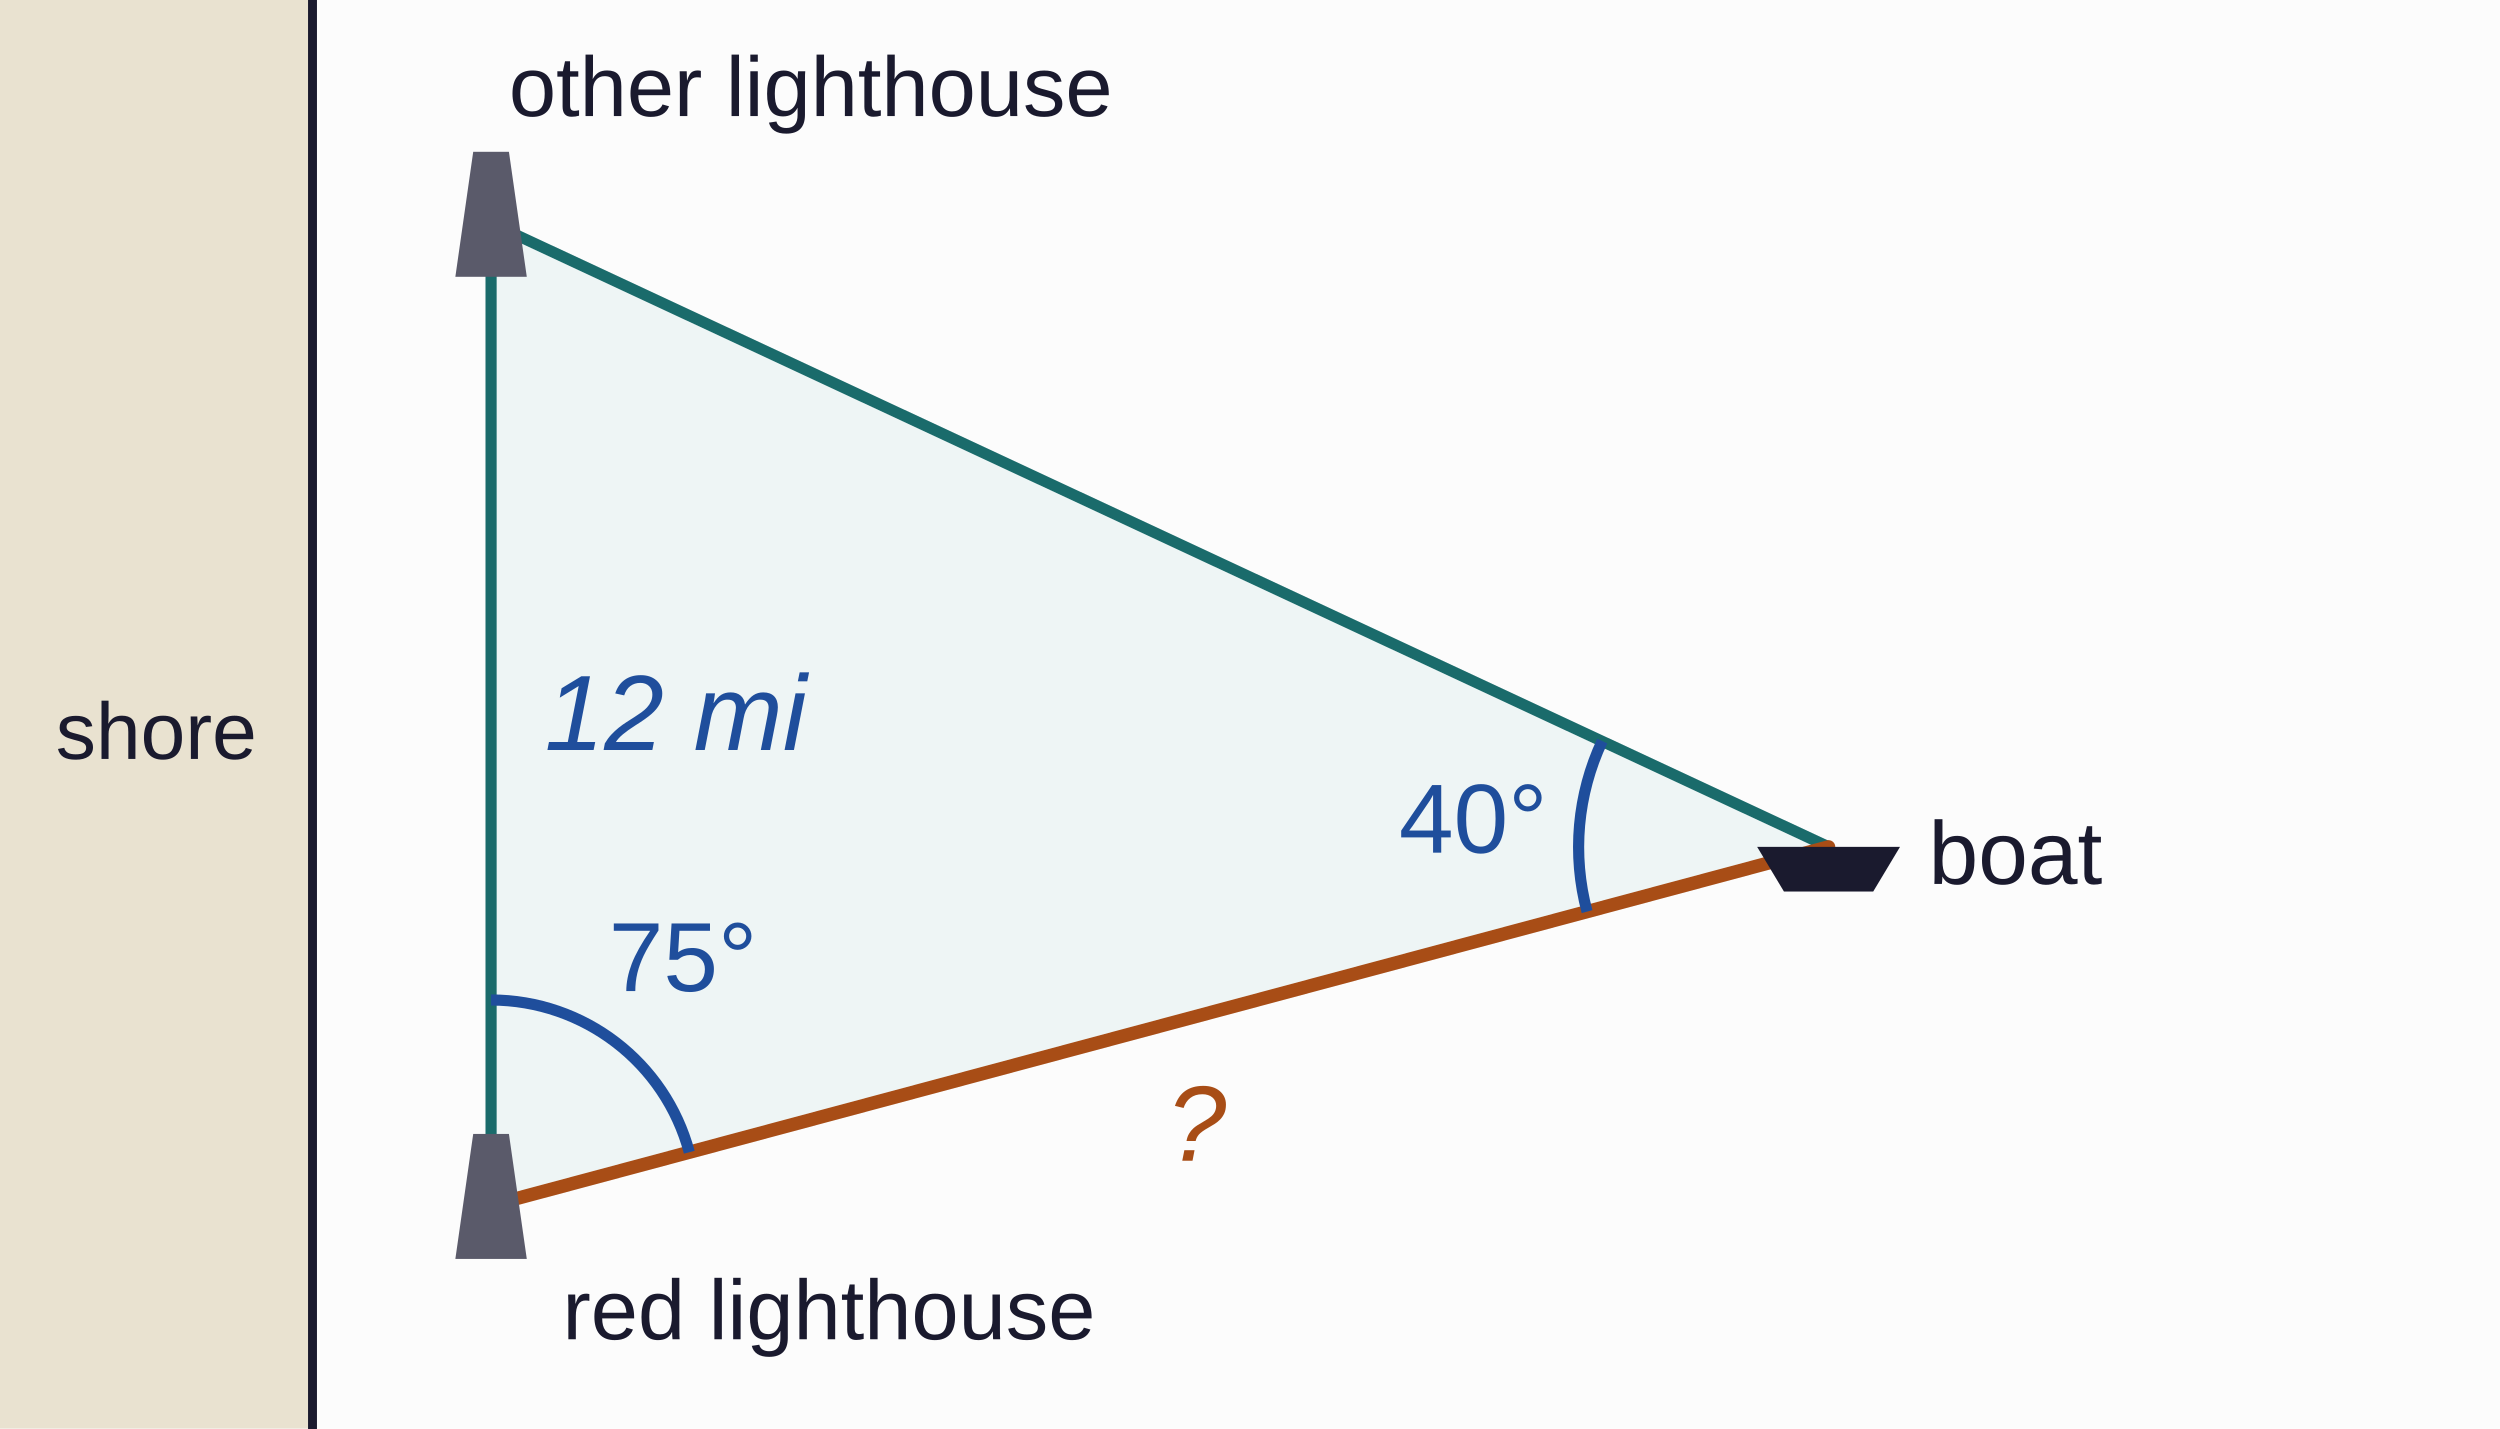
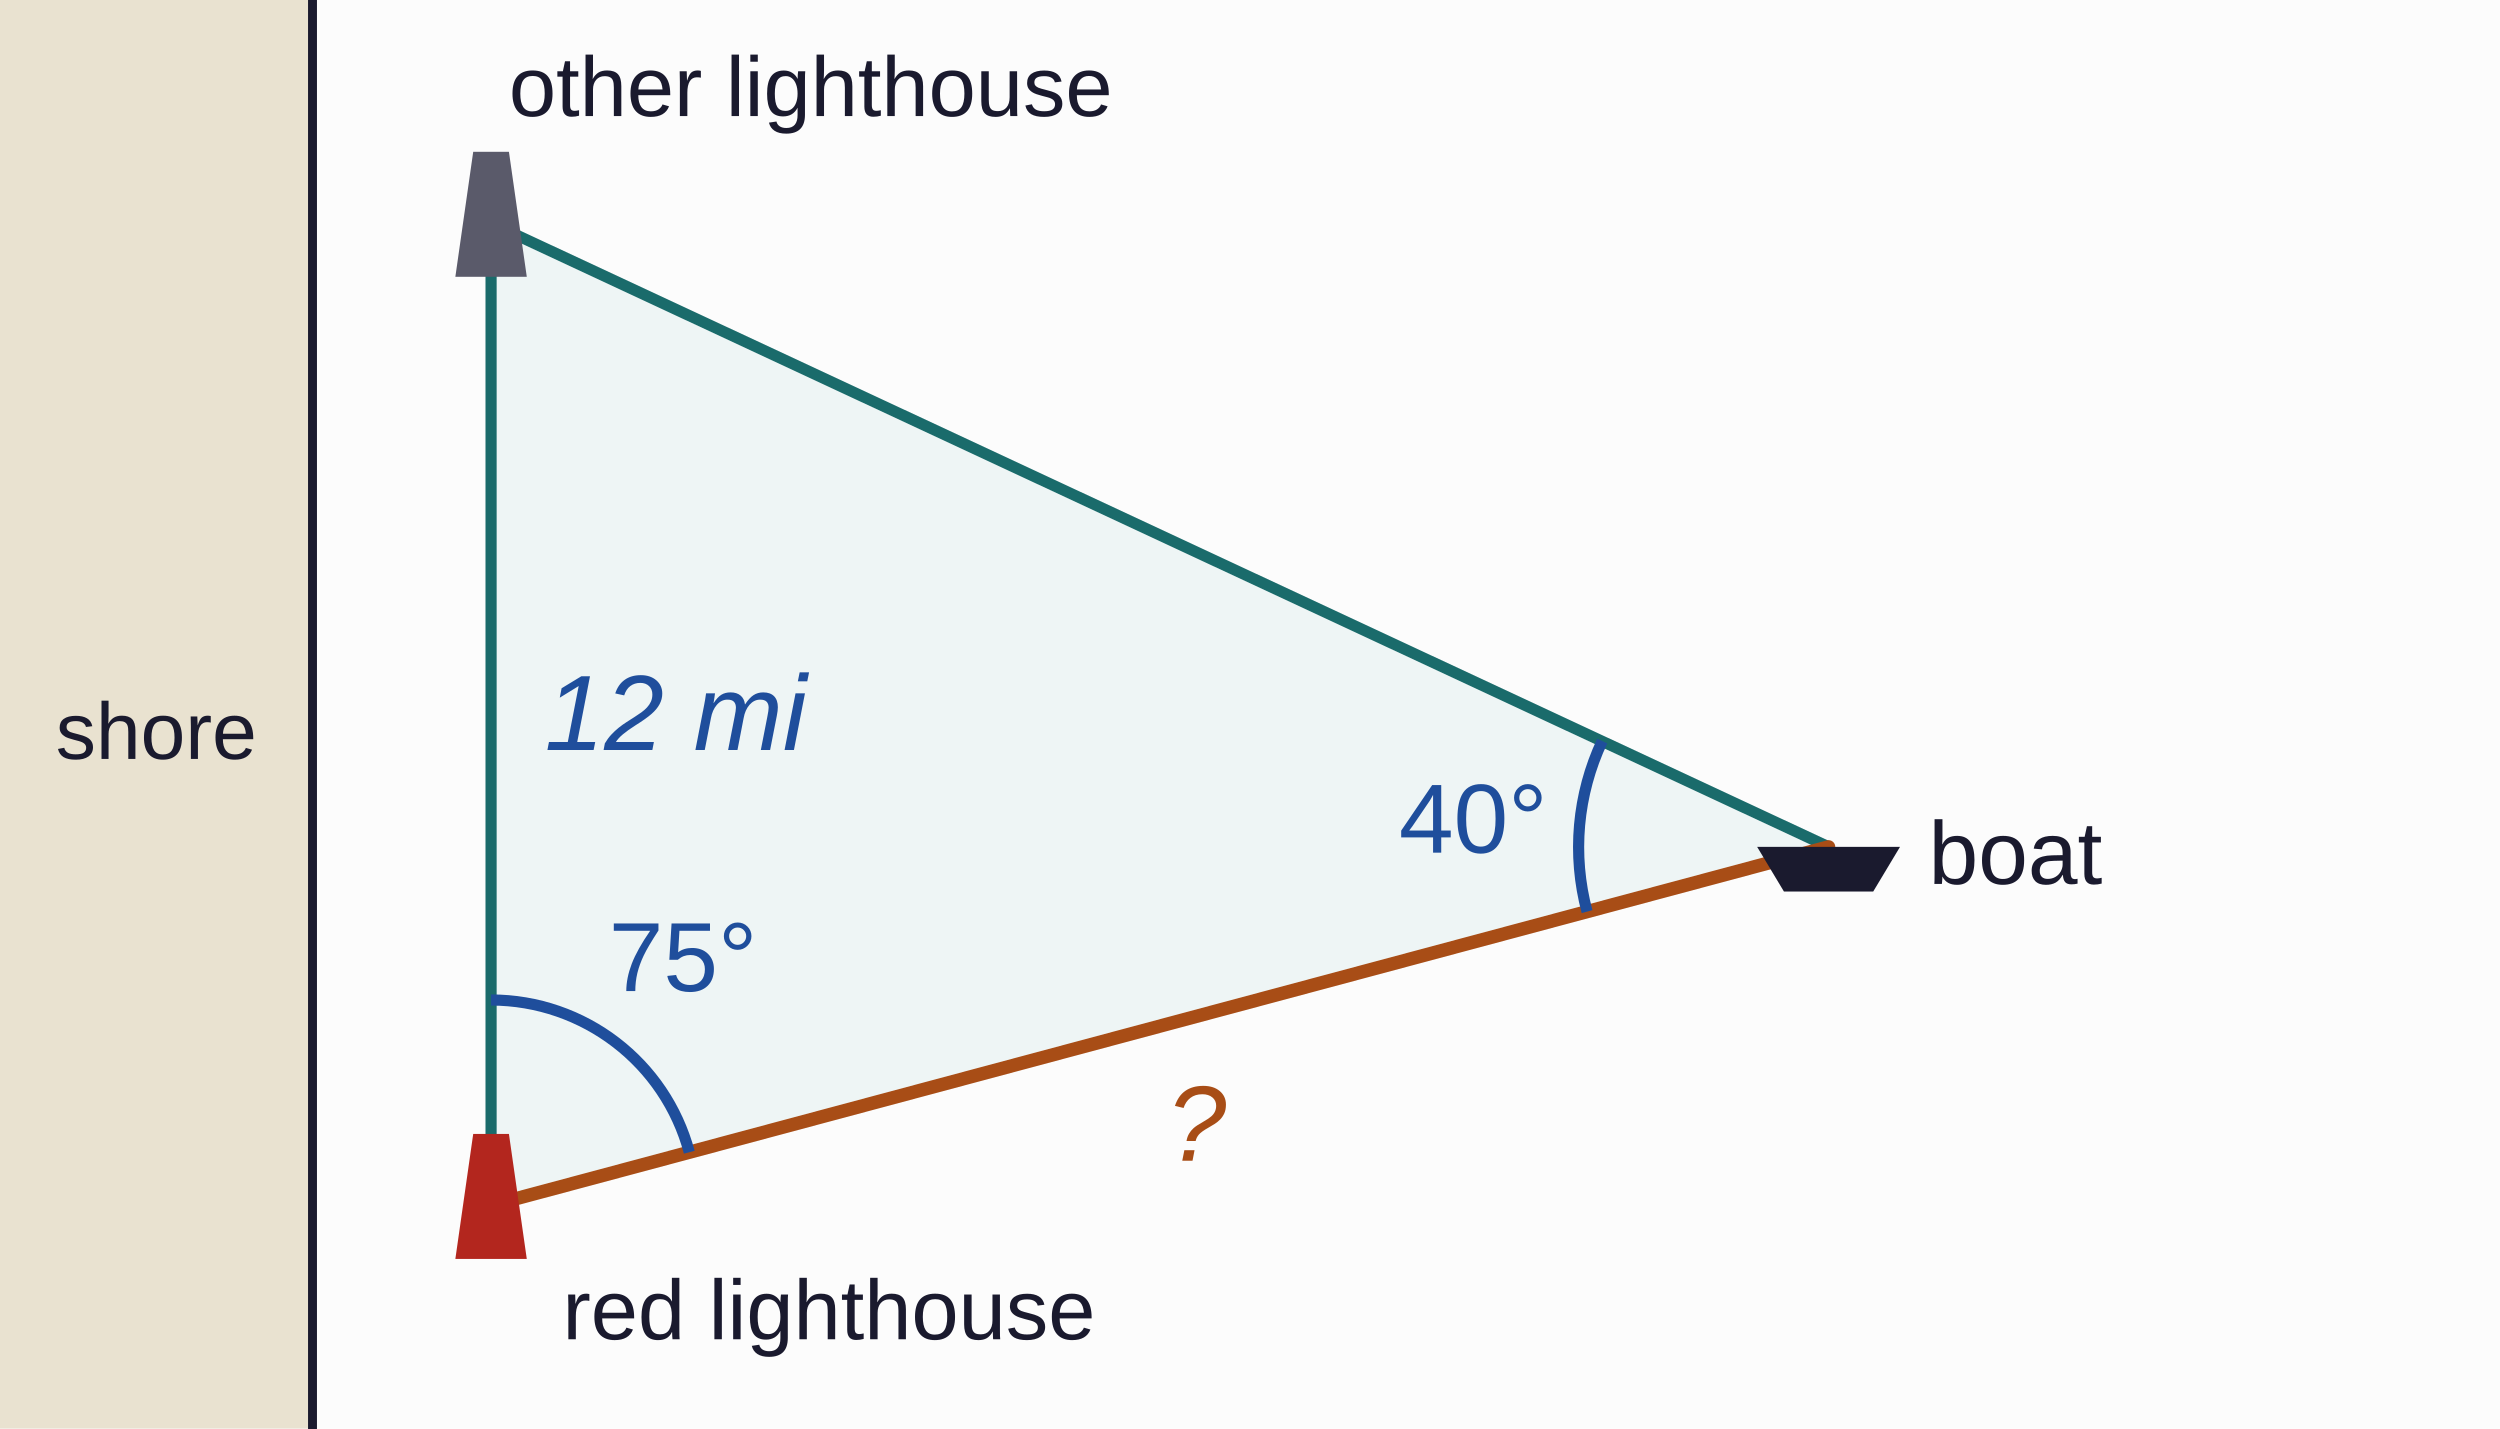
<svg viewBox="0 0 560 320" font-family="Arial, Helvetica, sans-serif" font-size="24">
  <rect x="0" y="0" width="560" height="320" fill="#fcfcfc" />
  <rect x="0.0" y="0.0" width="70.0" height="320.0" fill="#e9e2d0" />
  <line x1="70.0" y1="0.0" x2="70.0" y2="320.0" stroke="#1a1a2e" stroke-width="2" stroke-linecap="round" />
  <text x="35" y="170" text-anchor="middle" fill="#1a1a2e" font-size="18">shore</text>
  <polygon points="110.0,270.0 110.0,50.0 409.6,189.7" fill="#eef5f5" stroke="#1a6b6b" stroke-width="2.5" stroke-linejoin="round" />
  <line x1="110.0" y1="270.0" x2="409.6" y2="189.7" stroke="#a84d16" stroke-width="3" stroke-linecap="round" />
-   <path d="M 102.0 282.0 L 106.0 254.0 L 114.0 254.0 L 118.0 282.0 z" fill="#5a5a6a" />
+   <path d="M 102.0 282.0 L 106.0 254.0 L 114.0 254.0 L 118.0 282.0 z" fill="#b3261e" />
  <path d="M 102.0 62.0 L 106.0 34.0 L 114.0 34.0 L 118.0 62.0 z" fill="#5a5a6a" />
  <text x="126" y="300" text-anchor="start" fill="#1a1a2e" font-size="19">red lighthouse</text>
  <text x="114" y="26" text-anchor="start" fill="#1a1a2e" font-size="19">other lighthouse</text>
  <path d="M 393.6 189.7 L 425.6 189.7 L 419.6 199.7 L 399.6 199.7 z" fill="#1a1a2e" />
  <text x="432" y="198" text-anchor="start" fill="#1a1a2e" font-size="20">boat</text>
  <text x="122" y="168" text-anchor="start" fill="#1f4e9c" font-size="24" font-style="italic">12 mi</text>
  <path d="M 355.5 204.2 A 56 56 0 0 1 358.9 166.0" fill="none" stroke="#1f4e9c" stroke-width="2.5" />
  <text x="330" y="191" text-anchor="middle" fill="#1f4e9c" font-size="22">40°</text>
  <path d="M 110.0 224.0 A 46 46 0 0 1 154.4 258.1" fill="none" stroke="#1f4e9c" stroke-width="2.5" />
  <text x="153" y="222" text-anchor="middle" fill="#1f4e9c" font-size="22">75°</text>
  <text x="268" y="260" text-anchor="middle" fill="#a84d16" font-size="24" font-style="italic">?</text>
</svg>
